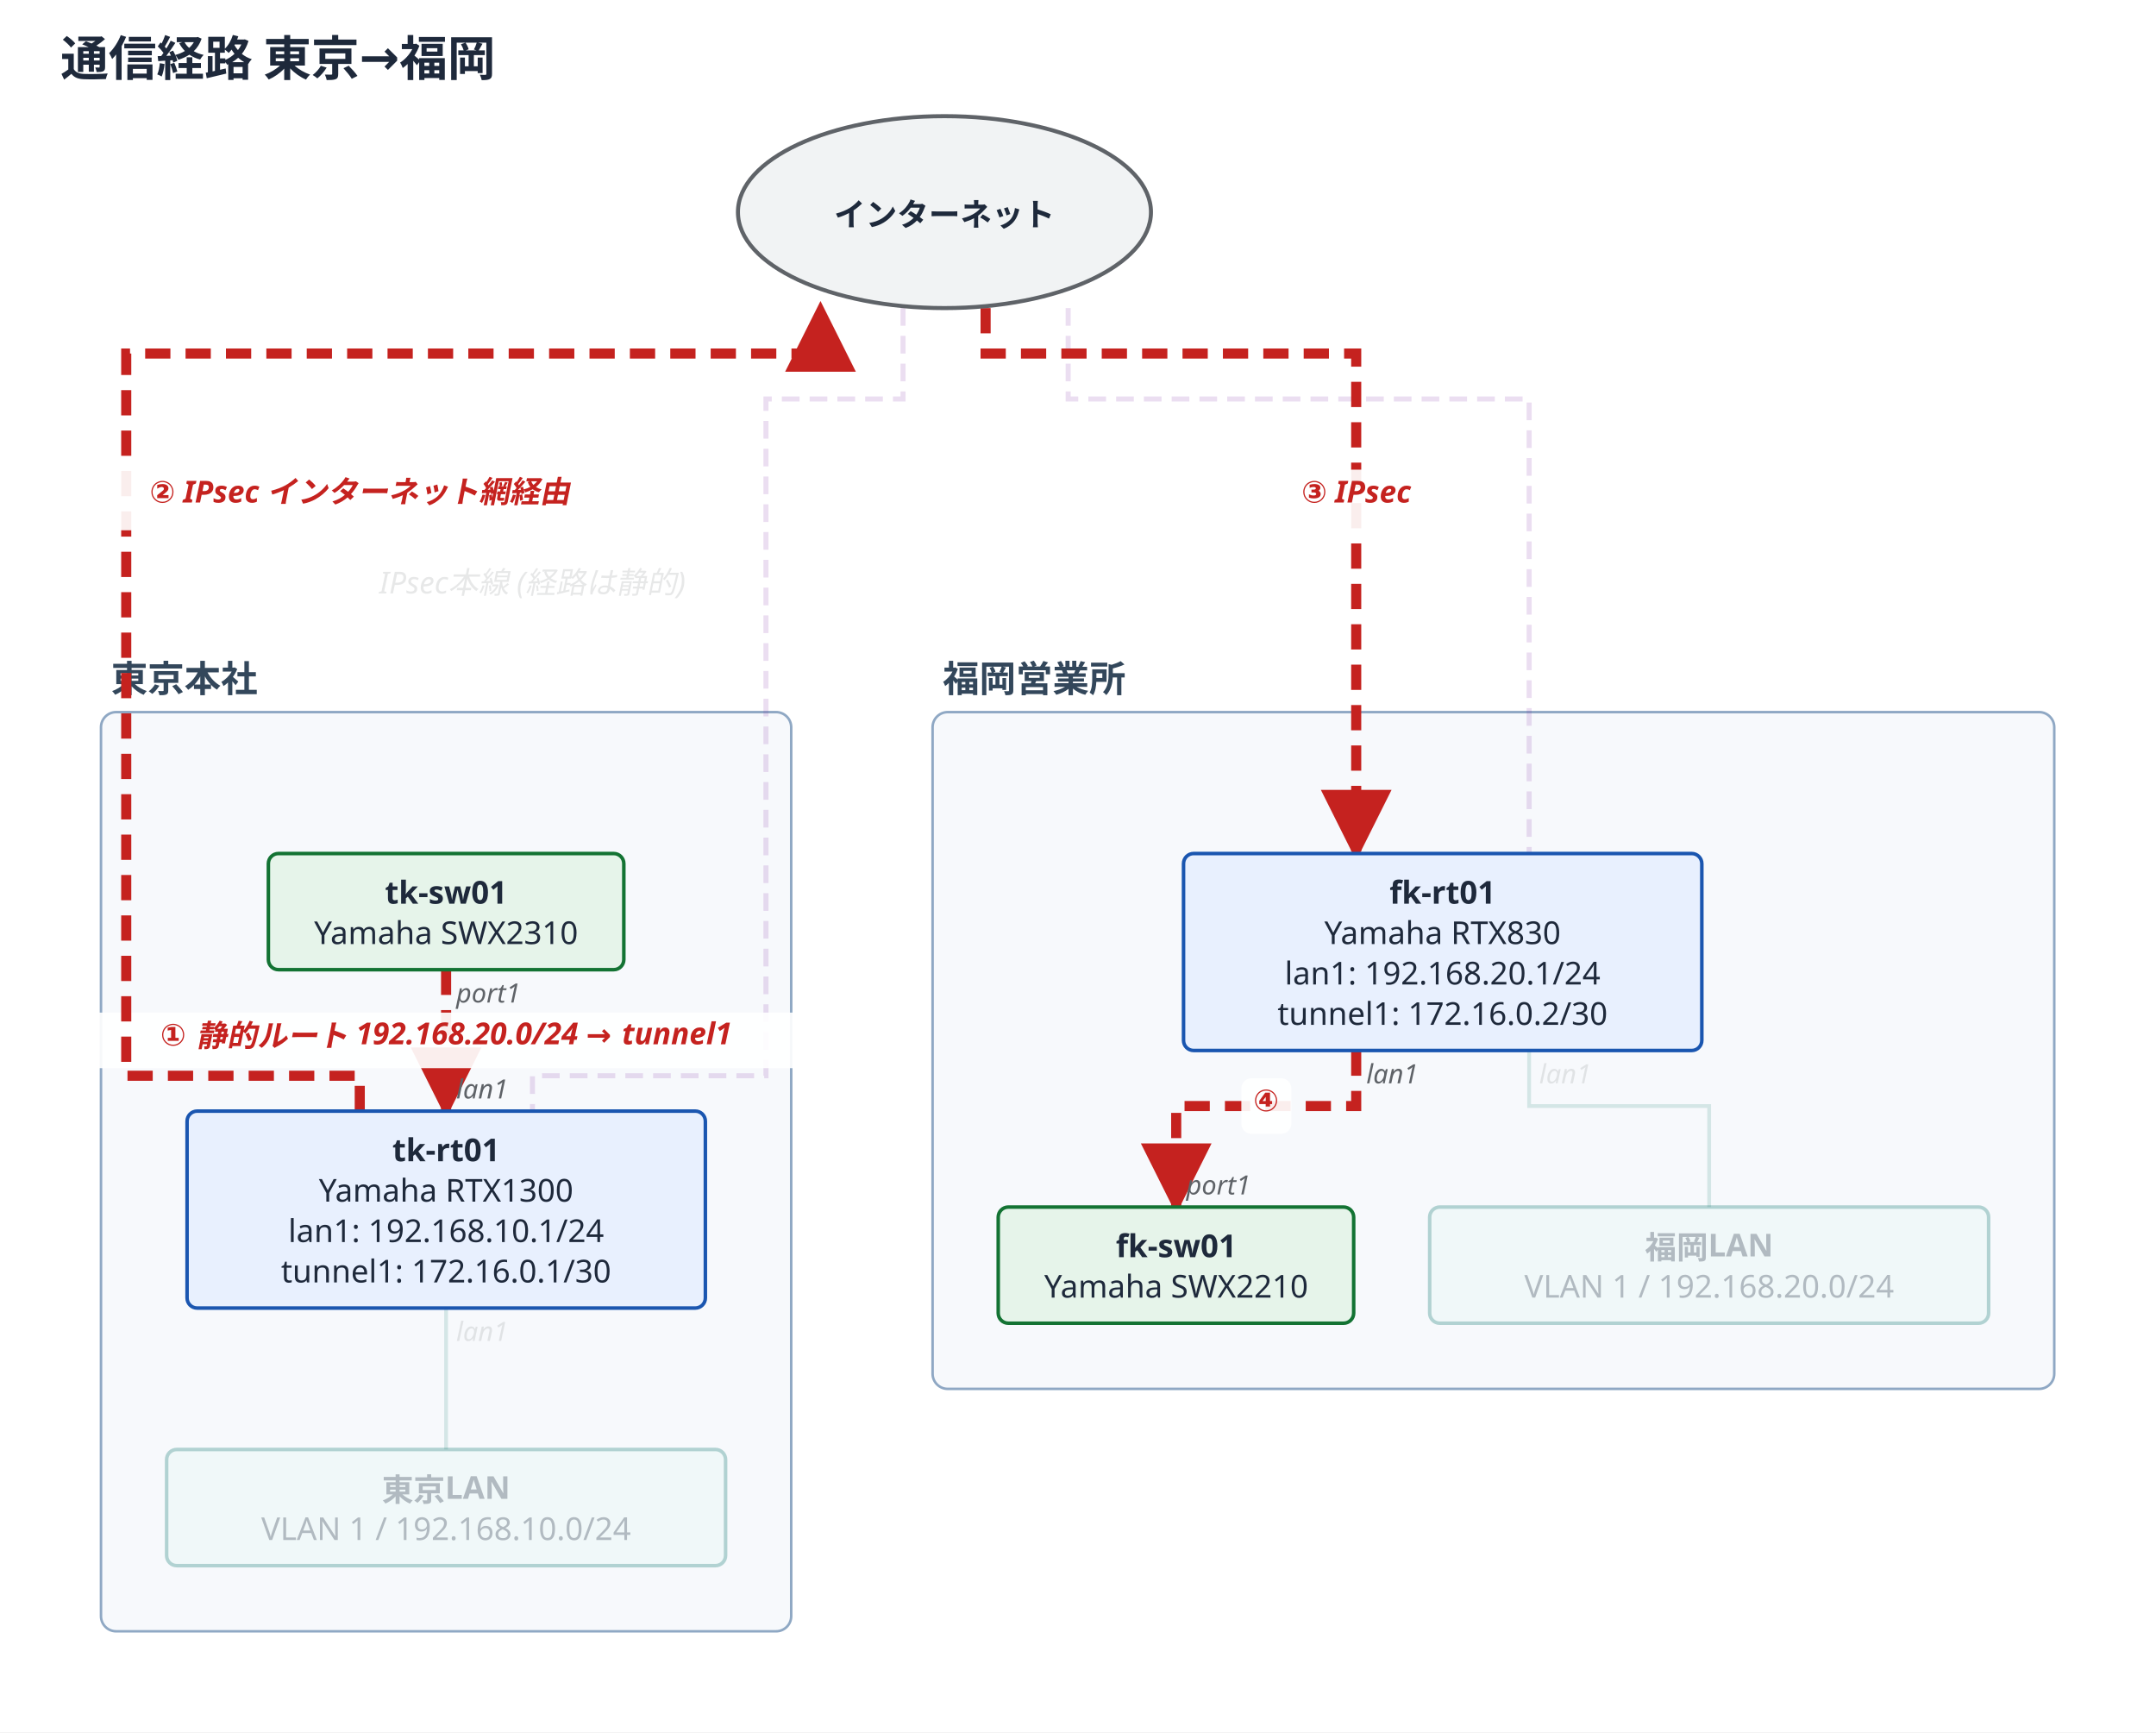
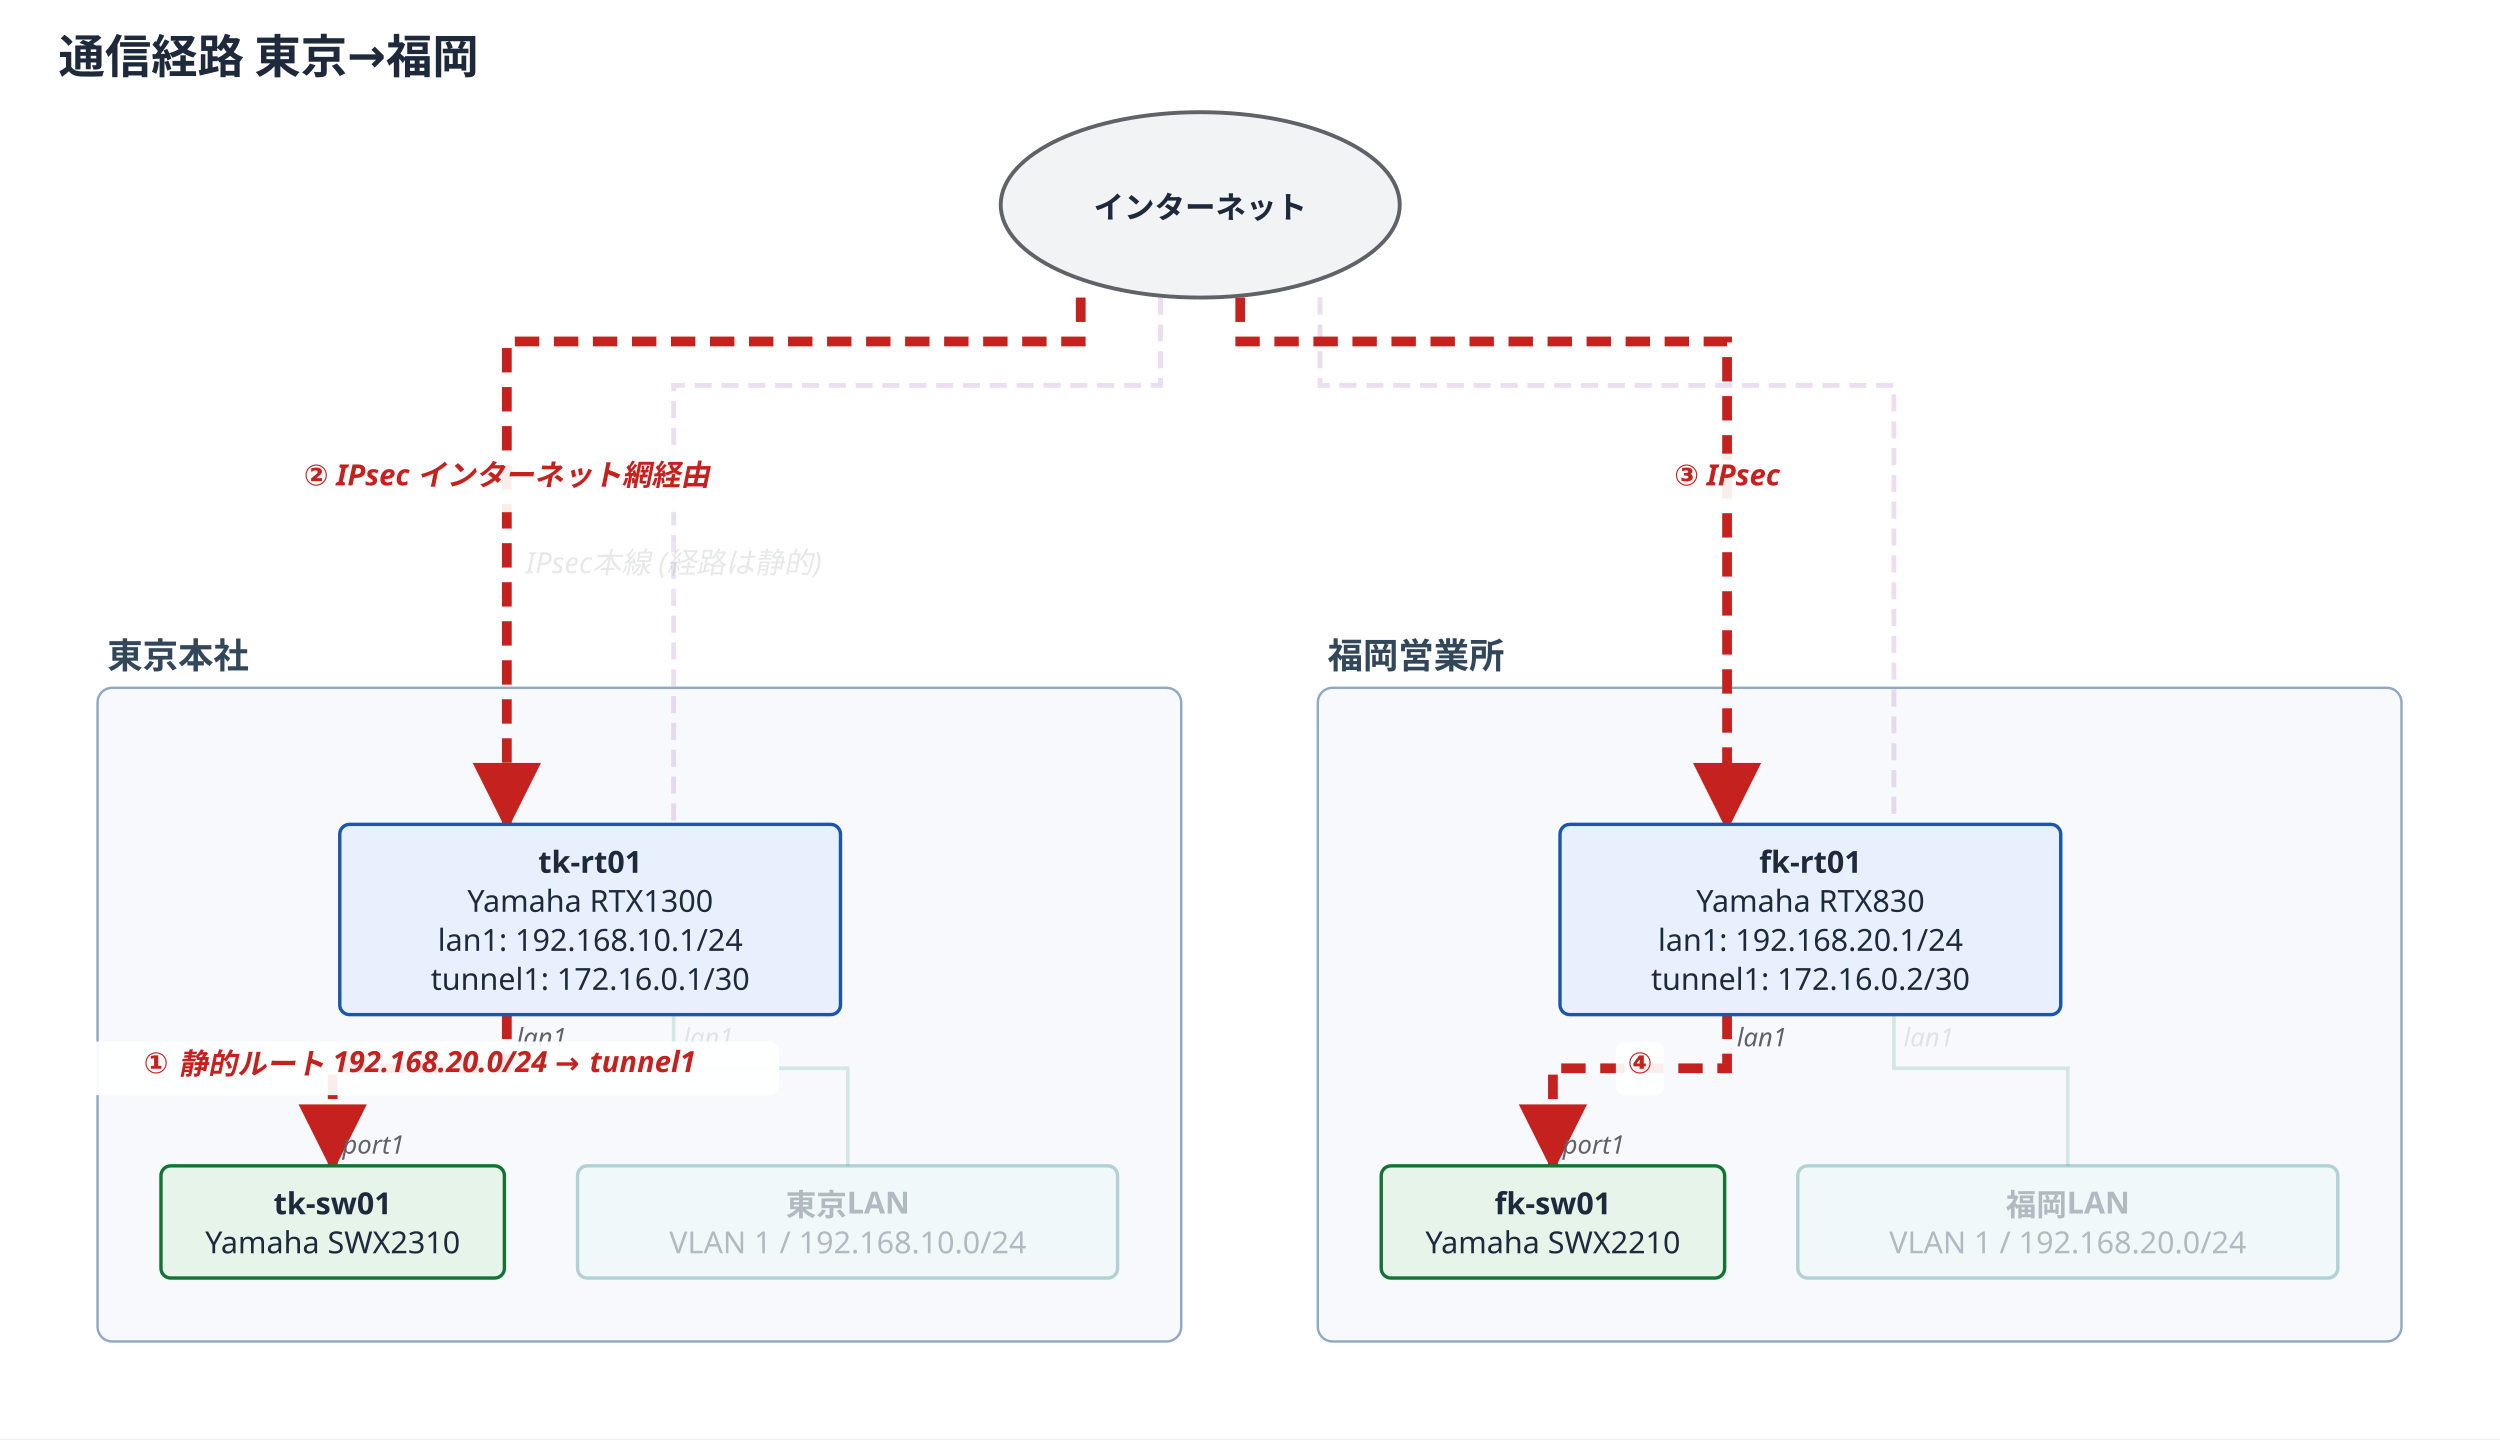
- <svg xmlns="http://www.w3.org/2000/svg" width="854" height="686" viewBox="0 0 854 686" font-family="'Segoe UI','Hiragino Sans','Noto Sans JP',Meiryo,sans-serif">
+ <svg xmlns="http://www.w3.org/2000/svg" width="1025" height="590" viewBox="0 0 1025 590" font-family="'Segoe UI','Hiragino Sans','Noto Sans JP',Meiryo,sans-serif">
  <defs>
    <marker id="arrow-c5221f" viewBox="0 0 10 10" refX="9" refY="5" markerWidth="7" markerHeight="7" orient="auto-start-reverse">
      <path d="M 0 0 L 10 5 L 0 10 z" fill="#c5221f" />
    </marker>
  </defs>
  <rect width="100%" height="100%" fill="#ffffff" />
  <text x="24" y="30" font-size="19" font-weight="700" fill="#1e293b">通信経路 東京→福岡</text>
-   <rect x="40.0" y="282.0" width="273.4" height="364.0" rx="6" fill="#f7f9fc" stroke="#8fa8c4" />
+   <rect x="40.0" y="282.0" width="444.3" height="268.0" rx="6" fill="#f7f9fc" stroke="#8fa8c4" />
  <text x="44.0" y="274.0" font-size="14.5" font-weight="600" fill="#33475b">東京本社</text>
-   <rect x="369.4" y="282.0" width="444.3" height="268.0" rx="6" fill="#f7f9fc" stroke="#8fa8c4" />
-   <text x="373.4" y="274.0" font-size="14.5" font-weight="600" fill="#33475b">福岡営業所</text>
-   <polyline points="176.7,518.0 176.7,574.0" fill="none" stroke="#0f766e" stroke-width="1.5" opacity="0.15" />
-   <text x="180.7" y="531.0" font-size="10.5" font-style="italic" fill="#5f6368" opacity="0.15">lan1</text>
-   <polyline points="605.7,416.0 605.7,438.0 677.0,438.0 677.0,478.0" fill="none" stroke="#0f766e" stroke-width="1.5" opacity="0.15" />
-   <text x="609.7" y="429.0" font-size="10.5" font-style="italic" fill="#5f6368" opacity="0.15">lan1</text>
-   <polyline points="357.7,122.0 357.7,158.0 303.4,158.0 303.4,426.0 210.9,426.0 210.9,440.0" fill="none" stroke="#7b1fa2" stroke-width="2.0" opacity="0.15" stroke-dasharray="7 4" />
-   <rect x="128.0" y="222.0" width="165.9" height="24.0" rx="4" fill="#ffffff" fill-opacity="0.92" opacity="0.15" />
-   <text x="210.9" y="235.0" text-anchor="middle" font-size="12" font-style="italic" font-weight="400" fill="#5f6368" opacity="0.15">IPsec本線 (経路は静的)</text>
-   <polyline points="423.1,122.0 423.1,158.0 605.7,158.0 605.7,338.0" fill="none" stroke="#7b1fa2" stroke-width="2.0" opacity="0.15" stroke-dasharray="7 4" />
-   <polyline points="176.7,384.0 176.7,440.0" fill="none" stroke="#c5221f" stroke-width="4.0" opacity="1.0" stroke-dasharray="10 6" marker-end="url(#arrow-c5221f)">
+   <rect x="540.3" y="282.0" width="444.3" height="268.0" rx="6" fill="#f7f9fc" stroke="#8fa8c4" />
+   <text x="544.3" y="274.0" font-size="14.5" font-weight="600" fill="#33475b">福岡営業所</text>
+   <polyline points="276.2,416.0 276.2,438.0 347.6,438.0 347.6,478.0" fill="none" stroke="#0f766e" stroke-width="1.5" opacity="0.15" />
+   <text x="280.2" y="429.0" font-size="10.5" font-style="italic" fill="#5f6368" opacity="0.15">lan1</text>
+   <polyline points="776.5,416.0 776.5,438.0 847.8,438.0 847.8,478.0" fill="none" stroke="#0f766e" stroke-width="1.5" opacity="0.15" />
+   <text x="780.5" y="429.0" font-size="10.5" font-style="italic" fill="#5f6368" opacity="0.15">lan1</text>
+   <polyline points="475.8,122.0 475.8,158.0 276.2,158.0 276.2,338.0" fill="none" stroke="#7b1fa2" stroke-width="2.0" opacity="0.15" stroke-dasharray="7 4" />
+   <rect x="193.3" y="222.0" width="165.9" height="24.0" rx="4" fill="#ffffff" fill-opacity="0.92" opacity="0.15" />
+   <text x="276.2" y="235.0" text-anchor="middle" font-size="12" font-style="italic" font-weight="400" fill="#5f6368" opacity="0.15">IPsec本線 (経路は静的)</text>
+   <polyline points="541.2,122.0 541.2,158.0 776.5,158.0 776.5,338.0" fill="none" stroke="#7b1fa2" stroke-width="2.0" opacity="0.15" stroke-dasharray="7 4" />
+   <polyline points="207.8,416.0 207.8,438.0 136.4,438.0 136.4,478.0" fill="none" stroke="#c5221f" stroke-width="4.0" opacity="1.0" stroke-dasharray="10 6" marker-end="url(#arrow-c5221f)">
    <animate attributeName="stroke-dashoffset" from="32" to="0" dur="1.2s" repeatCount="indefinite" />
  </polyline>
-   <text x="180.7" y="397.0" font-size="10.5" font-style="italic" fill="#5f6368" opacity="1.0">port1</text>
-   <text x="180.7" y="435.0" font-size="10.5" font-style="italic" fill="#5f6368" opacity="1.0">lan1</text>
-   <rect x="29.4" y="401.0" width="294.6" height="22.0" rx="4" fill="#ffffff" fill-opacity="0.92" opacity="1.0" />
-   <text x="176.7" y="414.0" text-anchor="middle" font-size="12" font-style="italic" font-weight="600" fill="#c5221f" opacity="1.0">① 静的ルート 192.168.20.0/24 → tunnel1</text>
-   <polyline points="537.2,416.0 537.2,438.0 465.9,438.0 465.9,478.0" fill="none" stroke="#c5221f" stroke-width="4.0" opacity="1.0" stroke-dasharray="10 6" marker-end="url(#arrow-c5221f)">
+   <text x="211.8" y="429.0" font-size="10.5" font-style="italic" fill="#5f6368" opacity="1.0">lan1</text>
+   <text x="140.4" y="473.0" font-size="10.5" font-style="italic" fill="#5f6368" opacity="1.0">port1</text>
+   <rect x="24.8" y="427.0" width="294.6" height="22.0" rx="4" fill="#ffffff" fill-opacity="0.92" opacity="1.0" />
+   <text x="172.1" y="440.0" text-anchor="middle" font-size="12" font-style="italic" font-weight="600" fill="#c5221f" opacity="1.0">① 静的ルート 192.168.20.0/24 → tunnel1</text>
+   <polyline points="708.1,416.0 708.1,438.0 636.7,438.0 636.7,478.0" fill="none" stroke="#c5221f" stroke-width="4.0" opacity="1.0" stroke-dasharray="10 6" marker-end="url(#arrow-c5221f)">
    <animate attributeName="stroke-dashoffset" from="32" to="0" dur="1.2s" repeatCount="indefinite" />
  </polyline>
-   <text x="541.2" y="429.0" font-size="10.5" font-style="italic" fill="#5f6368" opacity="1.0">lan1</text>
-   <text x="469.9" y="473.0" font-size="10.5" font-style="italic" fill="#5f6368" opacity="1.0">port1</text>
-   <rect x="491.7" y="427.0" width="19.8" height="22.0" rx="4" fill="#ffffff" fill-opacity="0.92" opacity="1.0" />
-   <text x="501.5" y="440.0" text-anchor="middle" font-size="12" font-style="italic" font-weight="600" fill="#c5221f" opacity="1.0">④</text>
-   <polyline points="142.5,440.0 142.5,426.0 50.0,426.0 50.0,140.0 325.0,140.0 325.0,122.0" fill="none" stroke="#c5221f" stroke-width="4.0" opacity="1.0" stroke-dasharray="10 6" marker-end="url(#arrow-c5221f)">
+   <text x="712.1" y="429.0" font-size="10.5" font-style="italic" fill="#5f6368" opacity="1.0">lan1</text>
+   <text x="640.7" y="473.0" font-size="10.5" font-style="italic" fill="#5f6368" opacity="1.0">port1</text>
+   <rect x="662.5" y="427.0" width="19.8" height="22.0" rx="4" fill="#ffffff" fill-opacity="0.92" opacity="1.0" />
+   <text x="672.4" y="440.0" text-anchor="middle" font-size="12" font-style="italic" font-weight="600" fill="#c5221f" opacity="1.0">④</text>
+   <polyline points="443.1,122.0 443.1,140.0 207.8,140.0 207.8,338.0" fill="none" stroke="#c5221f" stroke-width="4.0" opacity="1.0" stroke-dasharray="10 6" marker-end="url(#arrow-c5221f)">
    <animate attributeName="stroke-dashoffset" from="32" to="0" dur="1.2s" repeatCount="indefinite" />
  </polyline>
-   <rect x="39.9" y="186.0" width="205.2" height="24.0" rx="4" fill="#ffffff" fill-opacity="0.92" opacity="1.0" />
-   <text x="142.5" y="199.0" text-anchor="middle" font-size="12" font-style="italic" font-weight="600" fill="#c5221f" opacity="1.0">② IPsec インターネット網経由</text>
-   <polyline points="390.4,122.0 390.4,140.0 537.2,140.0 537.2,338.0" fill="none" stroke="#c5221f" stroke-width="4.0" opacity="1.0" stroke-dasharray="10 6" marker-end="url(#arrow-c5221f)">
+   <rect x="105.1" y="186.0" width="205.2" height="24.0" rx="4" fill="#ffffff" fill-opacity="0.92" opacity="1.0" />
+   <text x="207.8" y="199.0" text-anchor="middle" font-size="12" font-style="italic" font-weight="600" fill="#c5221f" opacity="1.0">② IPsec インターネット網経由</text>
+   <polyline points="508.5,122.0 508.5,140.0 708.1,140.0 708.1,338.0" fill="none" stroke="#c5221f" stroke-width="4.0" opacity="1.0" stroke-dasharray="10 6" marker-end="url(#arrow-c5221f)">
    <animate attributeName="stroke-dashoffset" from="32" to="0" dur="1.2s" repeatCount="indefinite" />
  </polyline>
-   <rect x="504.1" y="186.0" width="66.2" height="24.0" rx="4" fill="#ffffff" fill-opacity="0.92" opacity="1.0" />
-   <text x="537.2" y="199.0" text-anchor="middle" font-size="12" font-style="italic" font-weight="600" fill="#c5221f" opacity="1.0">③ IPsec</text>
-   <ellipse cx="374.1" cy="84.0" rx="81.8" ry="38.0" fill="#f1f3f4" stroke="#5f6368" stroke-width="1.6" />
-   <text x="374.1" y="84.0" text-anchor="middle" dominant-baseline="central" font-size="12.5" font-weight="600" fill="#1e293b">インターネット</text>
-   <rect x="74.1" y="440.0" width="205.3" height="78.0" rx="4" fill="#e8f0fe" stroke="#1a56b0" stroke-width="1.4" />
-   <text x="176.7" y="455.0" text-anchor="middle" dominant-baseline="central" font-size="12.5" font-weight="600" fill="#1e293b">tk-rt01</text>
-   <text x="176.7" y="471.0" text-anchor="middle" dominant-baseline="central" font-size="12.5" font-weight="400" fill="#1e293b">Yamaha RTX1300</text>
-   <text x="176.7" y="487.0" text-anchor="middle" dominant-baseline="central" font-size="12.5" font-weight="400" fill="#1e293b">lan1: 192.168.10.1/24</text>
-   <text x="176.7" y="503.0" text-anchor="middle" dominant-baseline="central" font-size="12.5" font-weight="400" fill="#1e293b">tunnel1: 172.16.0.1/30</text>
-   <rect x="106.3" y="338.0" width="140.8" height="46.0" rx="4" fill="#e6f4ea" stroke="#137333" stroke-width="1.4" />
-   <text x="176.7" y="353.0" text-anchor="middle" dominant-baseline="central" font-size="12.5" font-weight="600" fill="#1e293b">tk-sw01</text>
-   <text x="176.7" y="369.0" text-anchor="middle" dominant-baseline="central" font-size="12.5" font-weight="400" fill="#1e293b">Yamaha SWX2310</text>
-   <rect x="66.0" y="574.0" width="221.4" height="46.0" rx="4" fill="#e2f5f0" stroke="#0f766e" stroke-width="1.4" opacity="0.3" />
-   <text x="176.7" y="589.0" text-anchor="middle" dominant-baseline="central" font-size="12.5" font-weight="600" fill="#1e293b" opacity="0.3">東京LAN</text>
-   <text x="176.7" y="605.0" text-anchor="middle" dominant-baseline="central" font-size="12.5" font-weight="400" fill="#1e293b" opacity="0.3">VLAN 1 / 192.168.10.0/24</text>
-   <rect x="468.8" y="338.0" width="205.3" height="78.0" rx="4" fill="#e8f0fe" stroke="#1a56b0" stroke-width="1.4" />
-   <text x="571.4" y="353.0" text-anchor="middle" dominant-baseline="central" font-size="12.5" font-weight="600" fill="#1e293b">fk-rt01</text>
-   <text x="571.4" y="369.0" text-anchor="middle" dominant-baseline="central" font-size="12.5" font-weight="400" fill="#1e293b">Yamaha RTX830</text>
-   <text x="571.4" y="385.0" text-anchor="middle" dominant-baseline="central" font-size="12.5" font-weight="400" fill="#1e293b">lan1: 192.168.20.1/24</text>
-   <text x="571.4" y="401.0" text-anchor="middle" dominant-baseline="central" font-size="12.5" font-weight="400" fill="#1e293b">tunnel1: 172.16.0.2/30</text>
-   <rect x="395.4" y="478.0" width="140.8" height="46.0" rx="4" fill="#e6f4ea" stroke="#137333" stroke-width="1.4" />
-   <text x="465.9" y="493.0" text-anchor="middle" dominant-baseline="central" font-size="12.5" font-weight="600" fill="#1e293b">fk-sw01</text>
-   <text x="465.9" y="509.0" text-anchor="middle" dominant-baseline="central" font-size="12.5" font-weight="400" fill="#1e293b">Yamaha SWX2210</text>
-   <rect x="566.3" y="478.0" width="221.4" height="46.0" rx="4" fill="#e2f5f0" stroke="#0f766e" stroke-width="1.4" opacity="0.3" />
-   <text x="677.0" y="493.0" text-anchor="middle" dominant-baseline="central" font-size="12.5" font-weight="600" fill="#1e293b" opacity="0.3">福岡LAN</text>
-   <text x="677.0" y="509.0" text-anchor="middle" dominant-baseline="central" font-size="12.5" font-weight="400" fill="#1e293b" opacity="0.3">VLAN 1 / 192.168.20.0/24</text>
+   <rect x="674.9" y="186.0" width="66.2" height="24.0" rx="4" fill="#ffffff" fill-opacity="0.92" opacity="1.0" />
+   <text x="708.1" y="199.0" text-anchor="middle" font-size="12" font-style="italic" font-weight="600" fill="#c5221f" opacity="1.0">③ IPsec</text>
+   <ellipse cx="492.1" cy="84.0" rx="81.8" ry="38.0" fill="#f1f3f4" stroke="#5f6368" stroke-width="1.6" />
+   <text x="492.1" y="84.0" text-anchor="middle" dominant-baseline="central" font-size="12.5" font-weight="600" fill="#1e293b">インターネット</text>
+   <rect x="139.3" y="338.0" width="205.3" height="78.0" rx="4" fill="#e8f0fe" stroke="#1a56b0" stroke-width="1.4" />
+   <text x="242.0" y="353.0" text-anchor="middle" dominant-baseline="central" font-size="12.5" font-weight="600" fill="#1e293b">tk-rt01</text>
+   <text x="242.0" y="369.0" text-anchor="middle" dominant-baseline="central" font-size="12.5" font-weight="400" fill="#1e293b">Yamaha RTX1300</text>
+   <text x="242.0" y="385.0" text-anchor="middle" dominant-baseline="central" font-size="12.5" font-weight="400" fill="#1e293b">lan1: 192.168.10.1/24</text>
+   <text x="242.0" y="401.0" text-anchor="middle" dominant-baseline="central" font-size="12.5" font-weight="400" fill="#1e293b">tunnel1: 172.16.0.1/30</text>
+   <rect x="66.0" y="478.0" width="140.8" height="46.0" rx="4" fill="#e6f4ea" stroke="#137333" stroke-width="1.4" />
+   <text x="136.4" y="493.0" text-anchor="middle" dominant-baseline="central" font-size="12.5" font-weight="600" fill="#1e293b">tk-sw01</text>
+   <text x="136.4" y="509.0" text-anchor="middle" dominant-baseline="central" font-size="12.5" font-weight="400" fill="#1e293b">Yamaha SWX2310</text>
+   <rect x="236.8" y="478.0" width="221.4" height="46.0" rx="4" fill="#e2f5f0" stroke="#0f766e" stroke-width="1.4" opacity="0.3" />
+   <text x="347.6" y="493.0" text-anchor="middle" dominant-baseline="central" font-size="12.5" font-weight="600" fill="#1e293b" opacity="0.3">東京LAN</text>
+   <text x="347.6" y="509.0" text-anchor="middle" dominant-baseline="central" font-size="12.5" font-weight="400" fill="#1e293b" opacity="0.3">VLAN 1 / 192.168.10.0/24</text>
+   <rect x="639.6" y="338.0" width="205.3" height="78.0" rx="4" fill="#e8f0fe" stroke="#1a56b0" stroke-width="1.4" />
+   <text x="742.3" y="353.0" text-anchor="middle" dominant-baseline="central" font-size="12.5" font-weight="600" fill="#1e293b">fk-rt01</text>
+   <text x="742.3" y="369.0" text-anchor="middle" dominant-baseline="central" font-size="12.5" font-weight="400" fill="#1e293b">Yamaha RTX830</text>
+   <text x="742.3" y="385.0" text-anchor="middle" dominant-baseline="central" font-size="12.5" font-weight="400" fill="#1e293b">lan1: 192.168.20.1/24</text>
+   <text x="742.3" y="401.0" text-anchor="middle" dominant-baseline="central" font-size="12.5" font-weight="400" fill="#1e293b">tunnel1: 172.16.0.2/30</text>
+   <rect x="566.3" y="478.0" width="140.8" height="46.0" rx="4" fill="#e6f4ea" stroke="#137333" stroke-width="1.4" />
+   <text x="636.7" y="493.0" text-anchor="middle" dominant-baseline="central" font-size="12.5" font-weight="600" fill="#1e293b">fk-sw01</text>
+   <text x="636.7" y="509.0" text-anchor="middle" dominant-baseline="central" font-size="12.5" font-weight="400" fill="#1e293b">Yamaha SWX2210</text>
+   <rect x="737.1" y="478.0" width="221.4" height="46.0" rx="4" fill="#e2f5f0" stroke="#0f766e" stroke-width="1.4" opacity="0.3" />
+   <text x="847.8" y="493.0" text-anchor="middle" dominant-baseline="central" font-size="12.5" font-weight="600" fill="#1e293b" opacity="0.3">福岡LAN</text>
+   <text x="847.8" y="509.0" text-anchor="middle" dominant-baseline="central" font-size="12.5" font-weight="400" fill="#1e293b" opacity="0.3">VLAN 1 / 192.168.20.0/24</text>
</svg>
